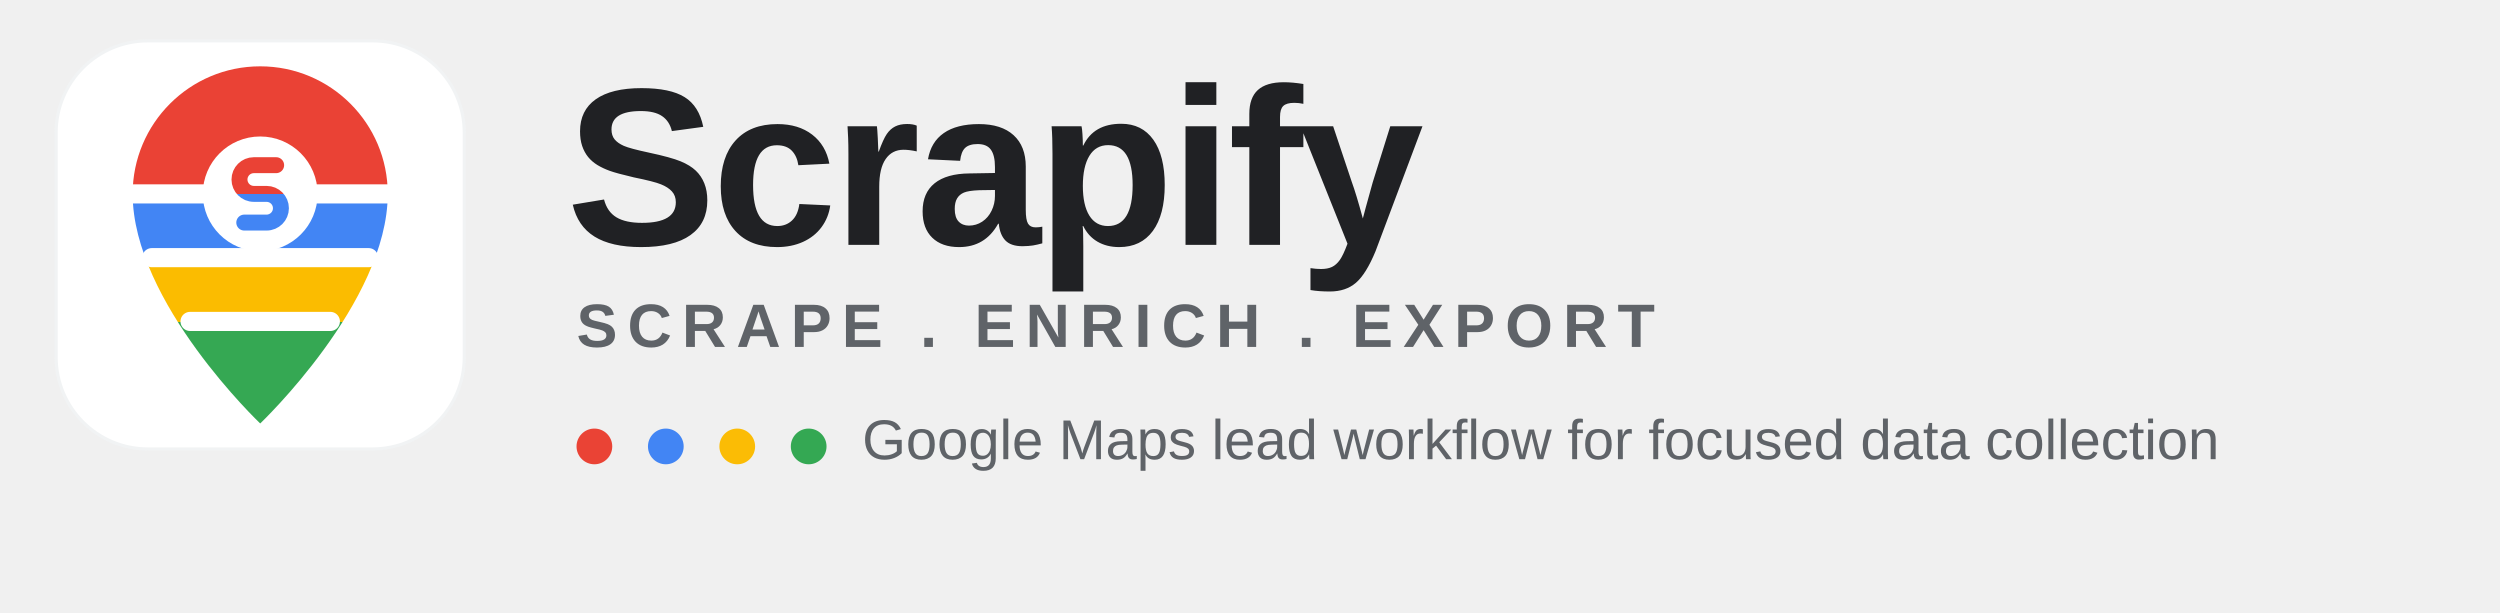
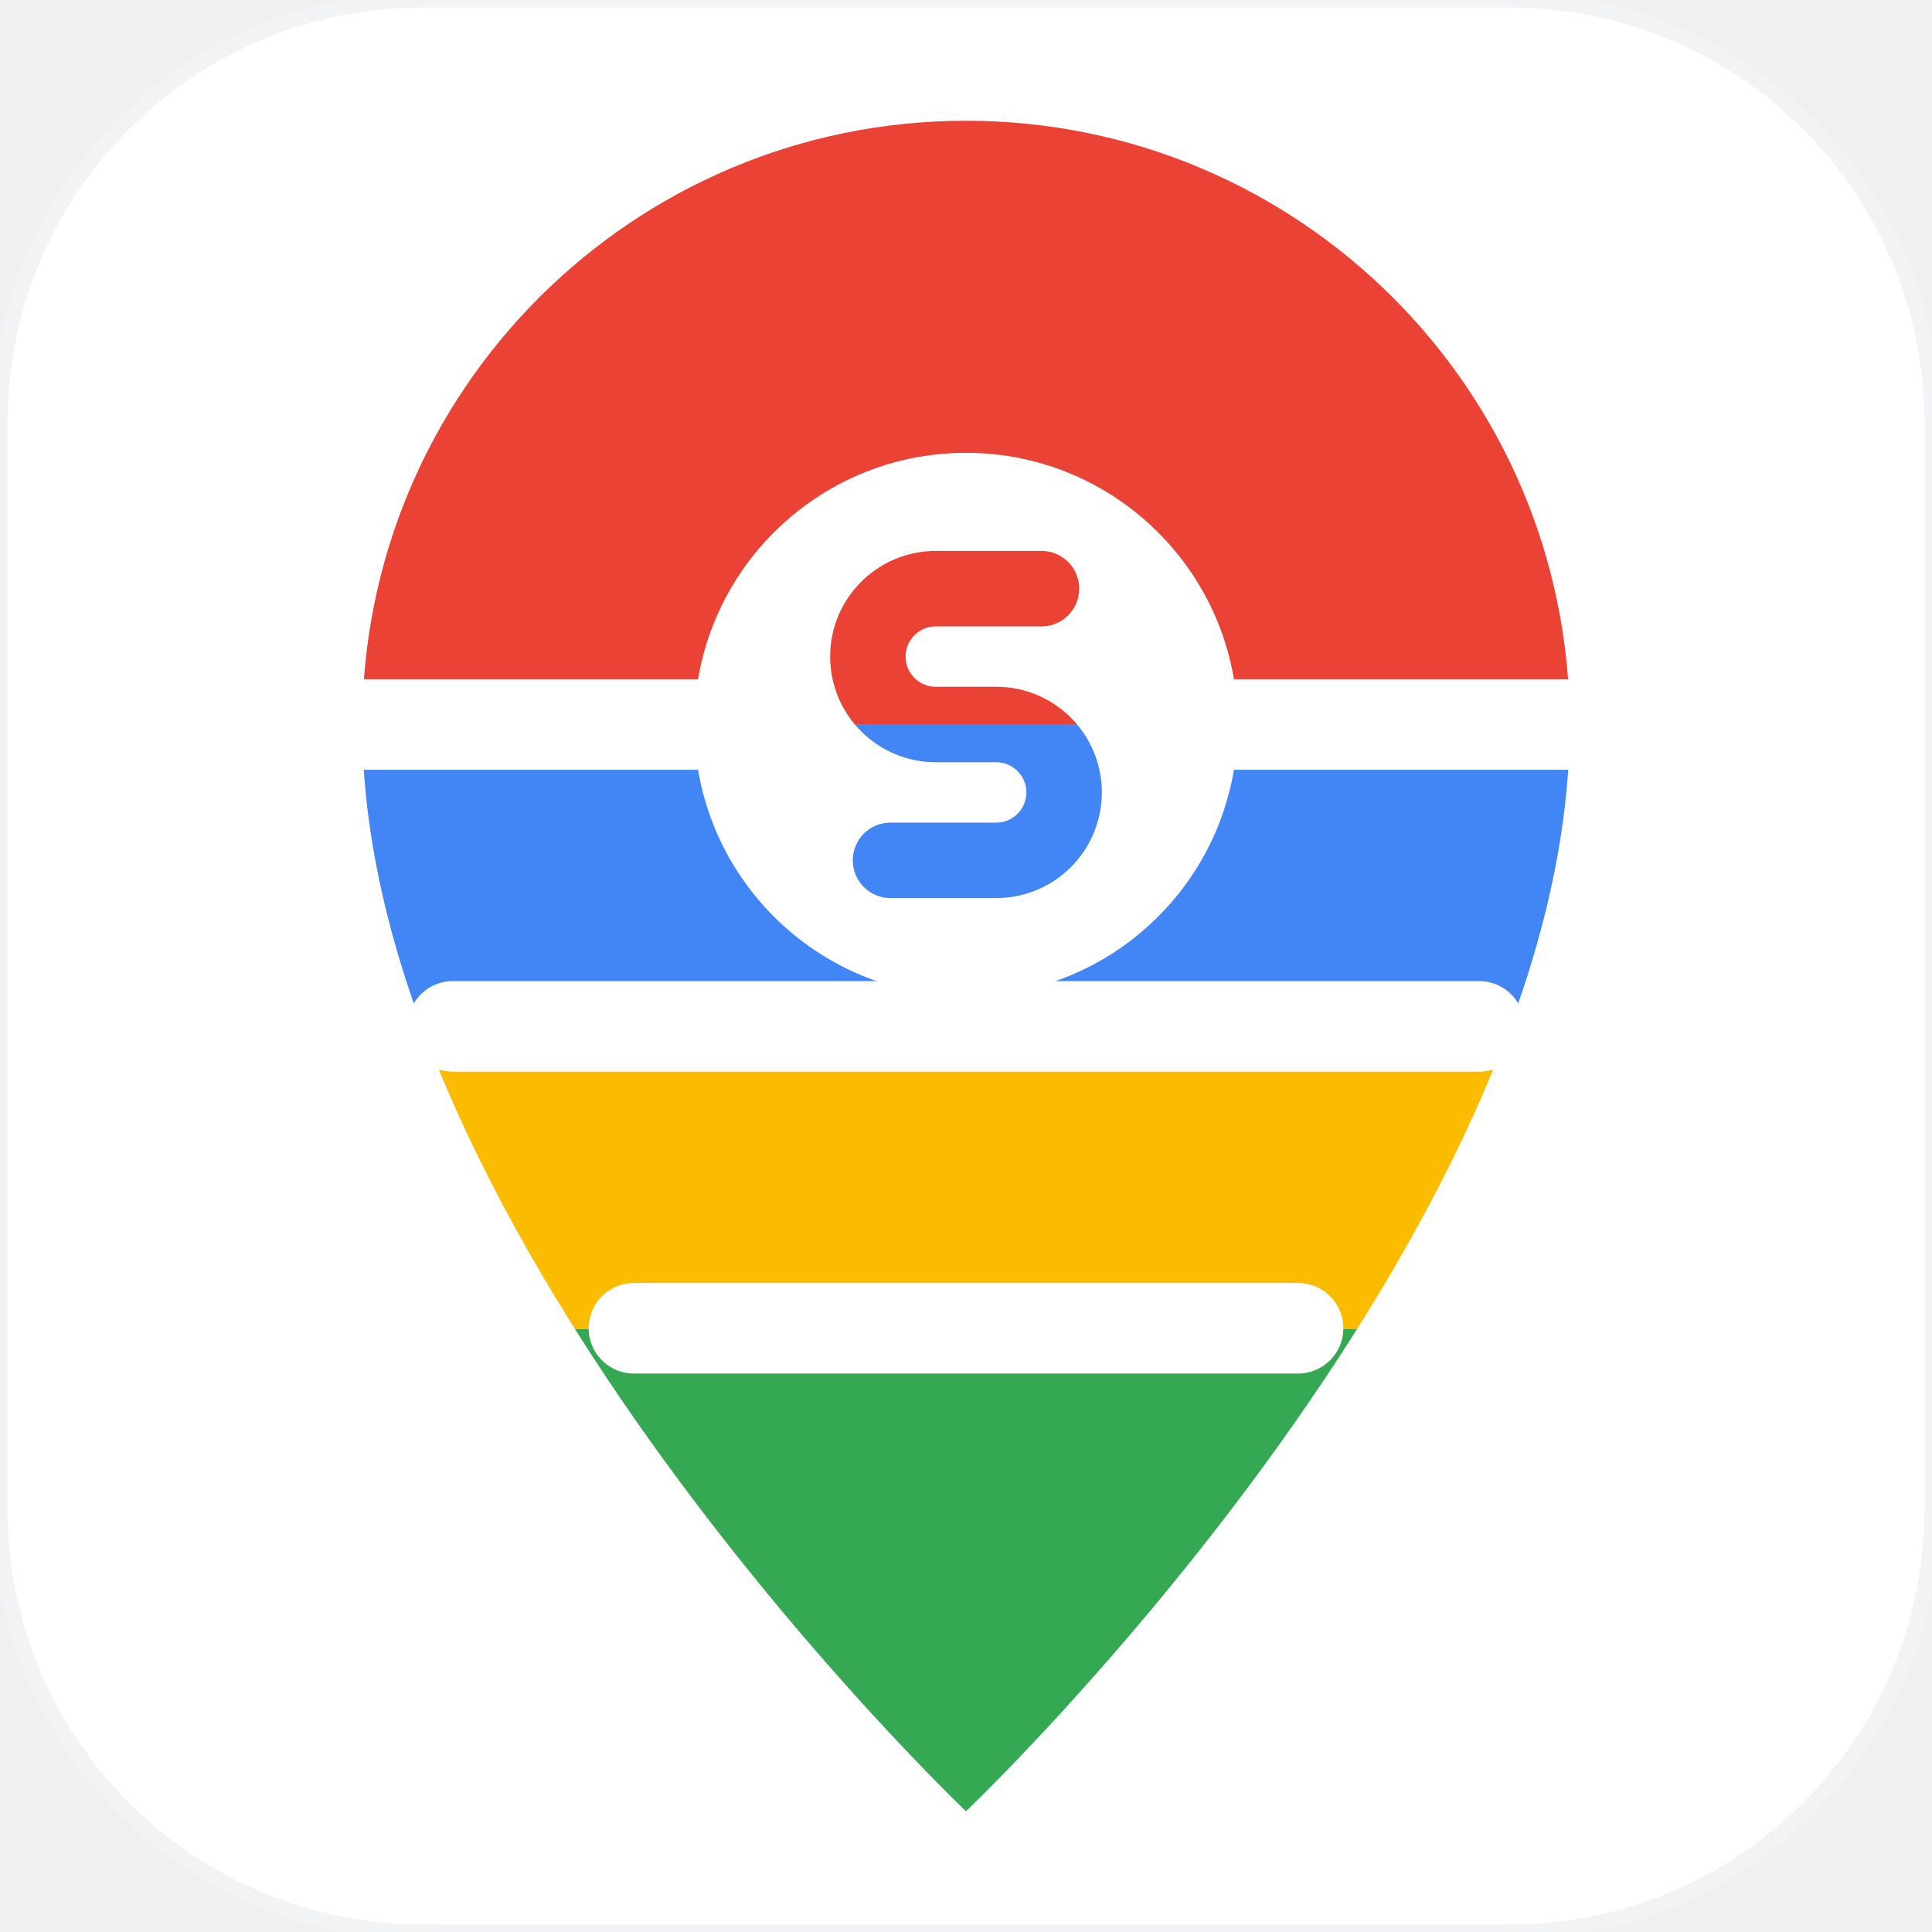
- <svg xmlns="http://www.w3.org/2000/svg" width="980" height="240" viewBox="0 0 980 240" fill="none">
+ <svg xmlns="http://www.w3.org/2000/svg" width="128" height="128" viewBox="0 0 128 128">
  <defs>
    <linearGradient id="pinColors" x1="0" y1="0" x2="0" y2="128" gradientUnits="userSpaceOnUse">
      <stop offset="0" stop-color="#EA4335" />
      <stop offset="0.375" stop-color="#EA4335" />
      <stop offset="0.375" stop-color="#4285F4" />
      <stop offset="0.531" stop-color="#4285F4" />
      <stop offset="0.531" stop-color="#FBBC05" />
      <stop offset="0.688" stop-color="#FBBC05" />
      <stop offset="0.688" stop-color="#34A853" />
      <stop offset="1" stop-color="#34A853" />
    </linearGradient>
    <filter id="premiumShadow" x="-20%" y="-20%" width="140%" height="140%">
      <feDropShadow dx="0" dy="6" stdDeviation="6" flood-opacity="0.12" />
    </filter>
    <mask id="pinMask">
      <path d="M 64 120 C 64 120, 24 82, 24 48 C 24 25.908, 41.908 8, 64 8 C 86.092 8, 104 25.908, 104 48 C 104 82, 64 120, 64 120 Z" fill="white" />
      <circle cx="64" cy="48" r="18" fill="black" />
      <line x1="16" y1="48" x2="112" y2="48" stroke="black" stroke-width="6" stroke-linecap="round" />
      <line x1="30" y1="68" x2="98" y2="68" stroke="black" stroke-width="6" stroke-linecap="round" />
      <line x1="42" y1="88" x2="86" y2="88" stroke="black" stroke-width="6" stroke-linecap="round" />
      <path d="M 69 39 L 62 39 A 4.5 4.5 0 0 0 57.5 43.5 A 4.5 4.5 0 0 0 62 48 L 66 48 A 4.5 4.5 0 0 1 70.5 52.5 A 4.5 4.5 0 0 1 66 57 L 59 57" fill="none" stroke="white" stroke-width="5" stroke-linecap="round" stroke-linejoin="round" />
    </mask>
  </defs>
-   <g transform="translate(22 16)">
-     <rect width="160" height="160" rx="36" fill="#FFFFFF" />
-     <rect width="160" height="160" rx="36" fill="none" stroke="#F1F3F4" stroke-width="1.25" />
-     <g transform="scale(1.25)">
-       <rect width="128" height="128" fill="url(#pinColors)" mask="url(#pinMask)" filter="url(#premiumShadow)" />
-     </g>
-   </g>
-   <text x="222" y="96" fill="#202124" font-family="Segoe UI, Arial, sans-serif" font-size="88" font-weight="700" letter-spacing="-1.6">Scrapify</text>
-   <text x="226" y="136" fill="#5F6368" font-family="Segoe UI, Arial, sans-serif" font-size="24" font-weight="600" letter-spacing="4">SCRAPE . ENRICH . EXPORT</text>
-   <g transform="translate(226 168)">
-     <rect width="14" height="14" rx="7" fill="#EA4335" />
-     <rect x="28" width="14" height="14" rx="7" fill="#4285F4" />
-     <rect x="56" width="14" height="14" rx="7" fill="#FBBC05" />
-     <rect x="84" width="14" height="14" rx="7" fill="#34A853" />
-   </g>
-   <text x="338" y="180" fill="#5F6368" font-family="Segoe UI, Arial, sans-serif" font-size="22" font-weight="500">Google Maps lead workflow for focused data collection</text>
+   <rect width="128" height="128" rx="28" fill="#FFFFFF" />
+   <rect width="128" height="128" rx="28" fill="none" stroke="#F1F3F4" stroke-width="1" />
+   <rect width="128" height="128" fill="url(#pinColors)" mask="url(#pinMask)" filter="url(#premiumShadow)" />
</svg>
